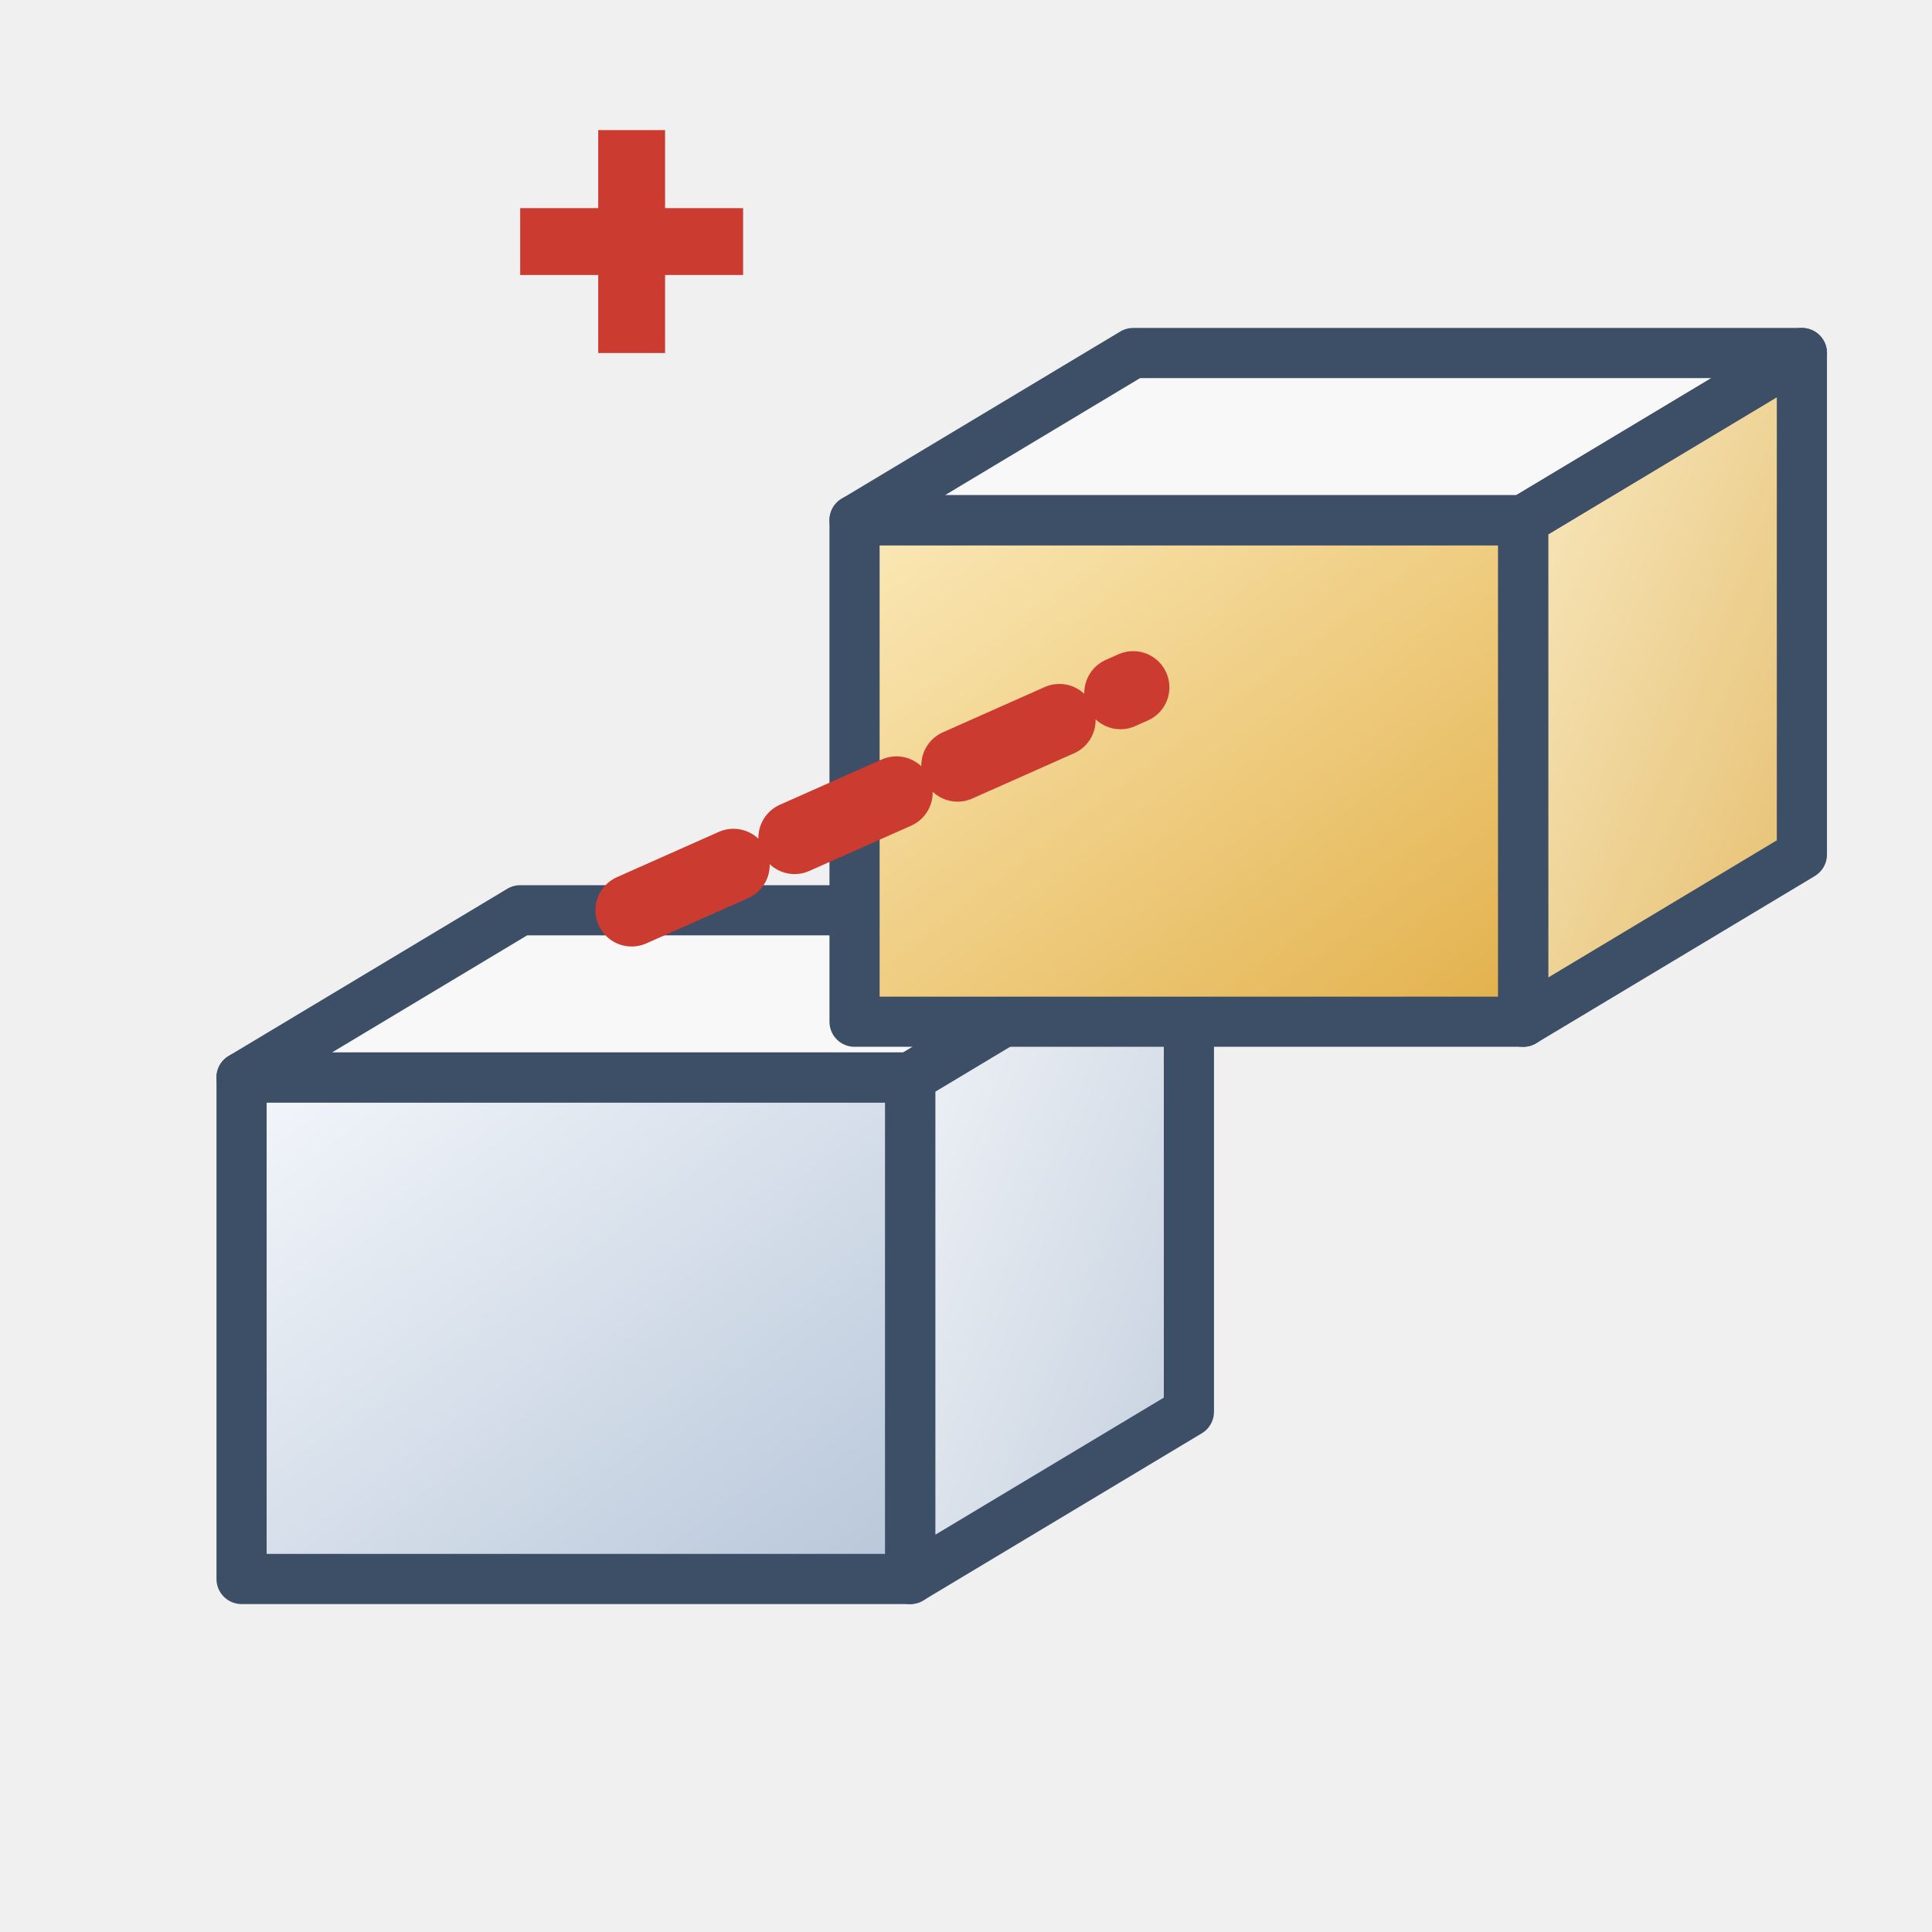
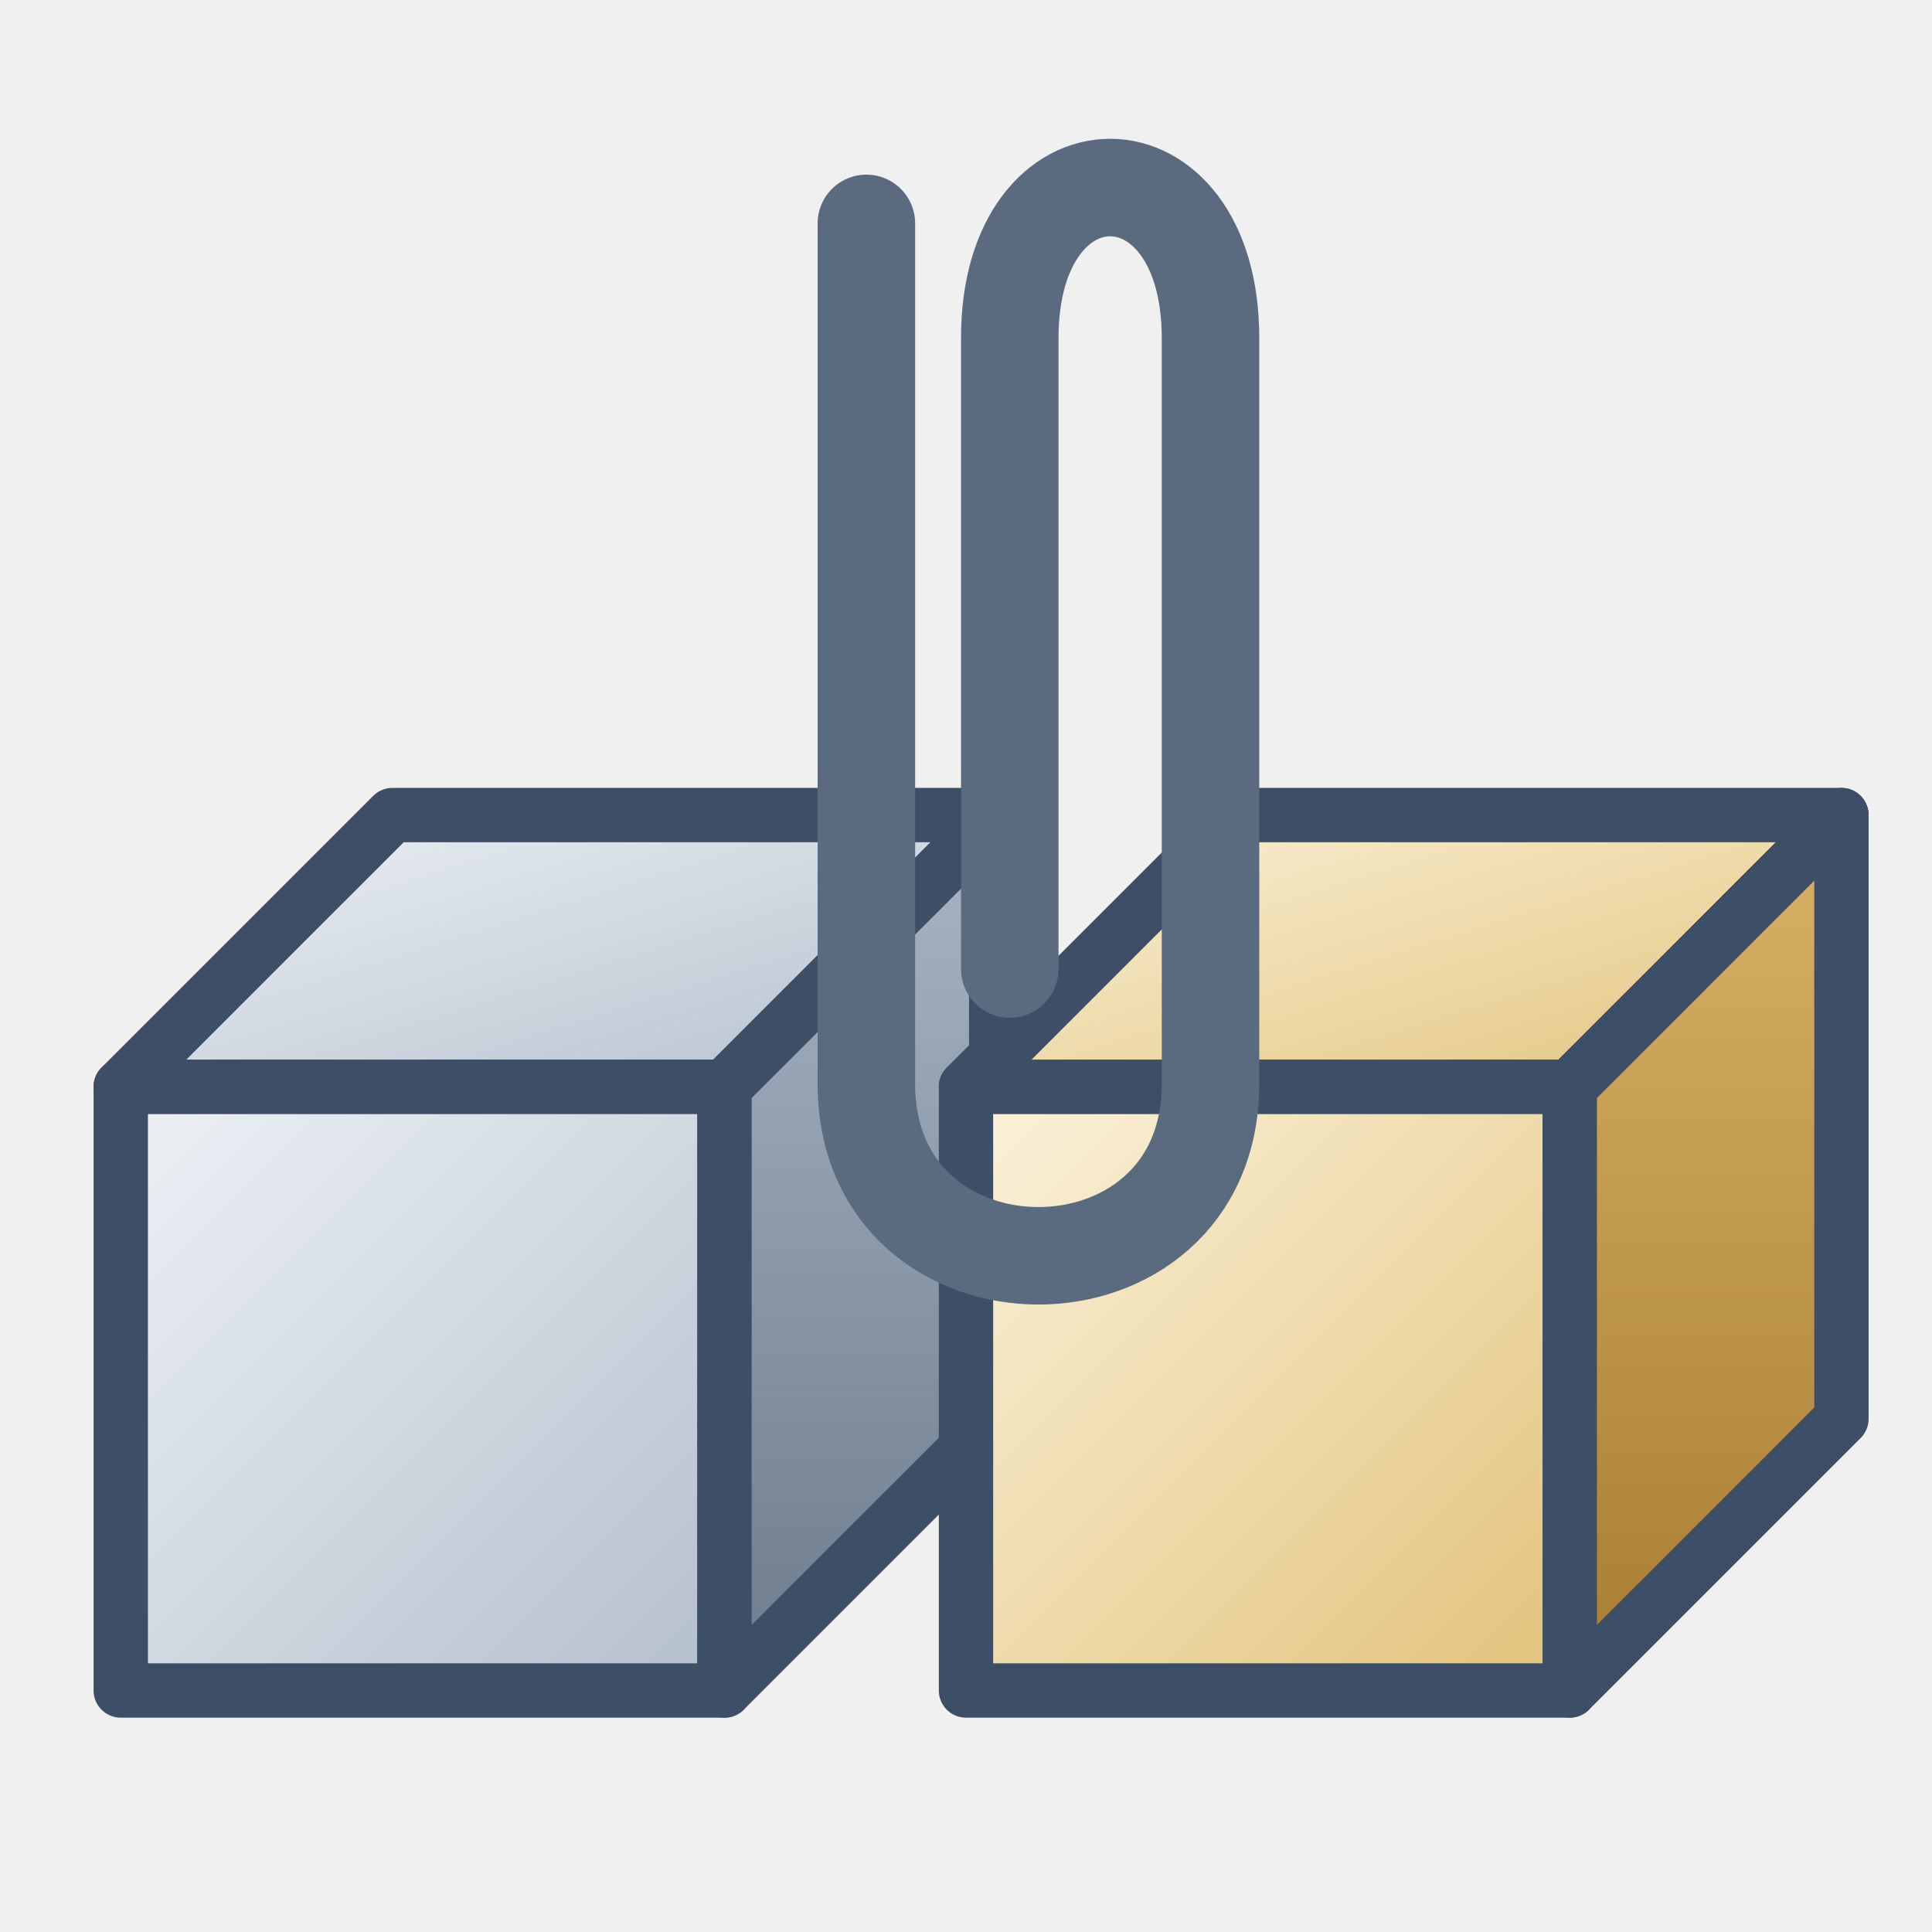
<svg xmlns="http://www.w3.org/2000/svg" width="32" height="32" viewBox="0 0 32 32">
  <defs>
-     <linearGradient id="a1" x1="0" y1="0" x2="1" y2="1">
-       <stop offset="0" stop-color="#f4f7fb" />
-       <stop offset="1" stop-color="#b7c6d9" />
+     <linearGradient id="tp" x1="0" y1="0" x2="1" y2="1">
+       <stop offset="0" stop-color="#fbf3dc" />
+       <stop offset="1" stop-color="#e2c27a" />
    </linearGradient>
-     <linearGradient id="a2" x1="0" y1="0" x2="1" y2="1">
-       <stop offset="0" stop-color="#fbe9b8" />
-       <stop offset="1" stop-color="#e2b04a" />
+     <linearGradient id="sd" x1="0" y1="0" x2="0" y2="1">
+       <stop offset="0" stop-color="#d9b265" />
+       <stop offset="1" stop-color="#a77d32" />
    </linearGradient>
-     <linearGradient id="a3" x1="0" y1="0" x2="1" y2="1">
-       <stop offset="0" stop-color="#e3f0e2" />
-       <stop offset="1" stop-color="#93bf8f" />
+     <linearGradient id="gt" x1="0" y1="0" x2="1" y2="1">
+       <stop offset="0" stop-color="#eef2f6" />
+       <stop offset="1" stop-color="#b3bfcc" />
+     </linearGradient>
+     <linearGradient id="gs" x1="0" y1="0" x2="0" y2="1">
+       <stop offset="0" stop-color="#a9b5c3" />
+       <stop offset="1" stop-color="#6d7b8c" />
+     </linearGradient>
+     <linearGradient id="sf" x1="0" y1="0" x2="1" y2="1">
+       <stop offset="0" stop-color="#e9f1fb" />
+       <stop offset="1" stop-color="#9fb9d8" />
    </linearGradient>
  </defs>
-   <g transform="translate(16 16) scale(0.923) translate(-16 -16)">
-     <path stroke="#3d4f66" stroke-width="0.9" stroke-linejoin="round" fill="url(#a1)" d="M3 18 L15 18 L15 27 L3 27 Z" />
-     <path stroke="#3d4f66" stroke-width="0.9" stroke-linejoin="round" fill="#ffffff" fill-opacity="0.55" d="M3 18 L8 15 L20 15 L15 18 Z" />
-     <path stroke="#3d4f66" stroke-width="0.9" stroke-linejoin="round" fill="url(#a1)" fill-opacity="0.8" d="M15 18 L20 15 L20 24 L15 27 Z" />
-     <path stroke="#3d4f66" stroke-width="0.9" stroke-linejoin="round" fill="url(#a2)" d="M14 8 L26 8 L26 17 L14 17 Z" />
-     <path stroke="#3d4f66" stroke-width="0.9" stroke-linejoin="round" fill="#ffffff" fill-opacity="0.55" d="M14 8 L19 5 L31 5 L26 8 Z" />
-     <path stroke="#3d4f66" stroke-width="0.9" stroke-linejoin="round" fill="url(#a2)" fill-opacity="0.8" d="M26 8 L31 5 L31 14 L26 17 Z" />
-     <path fill="none" stroke="#cc3b2f" stroke-width="1.2" d="M8 3 L12 3 M10 1 L10 5" />
-     <path fill="none" stroke="#cc3b2f" stroke-width="1.3" stroke-linecap="round" stroke-linejoin="round" stroke-dasharray="2 1.2" d="M10 15 L19 11" />
+   <path stroke="#3d4f66" stroke-width="0.9" stroke-linejoin="round" fill="url(#gt)" d="M2.0 18.0 h10.0 v10.0 h-10.0 Z" />
+   <path stroke="#3d4f66" stroke-width="0.9" stroke-linejoin="round" fill="url(#gt)" d="M2.0 18.0 l4.5 -4.5 h10.0 l-4.5 4.5 Z" />
+   <path stroke="#3d4f66" stroke-width="0.9" stroke-linejoin="round" fill="url(#gs)" d="M12.0 18.0 l4.5 -4.5 v10.0 l-4.5 4.5 Z" />
+   <path stroke="#3d4f66" stroke-width="0.9" stroke-linejoin="round" fill="url(#tp)" d="M16.0 18.0 h10.0 v10.0 h-10.0 Z" />
+   <path stroke="#3d4f66" stroke-width="0.9" stroke-linejoin="round" fill="url(#tp)" d="M16.0 18.0 l4.5 -4.5 h10.0 l-4.5 4.5 Z" />
+   <path stroke="#3d4f66" stroke-width="0.9" stroke-linejoin="round" fill="url(#sd)" d="M26.0 18.0 l4.5 -4.5 v10.0 l-4.5 4.5 Z" />
+   <g transform="translate(2.0 -2.0) scale(0.95)">
+     <path fill="none" stroke="#5a6b80" stroke-width="1.7" stroke-linecap="round" stroke-linejoin="round" d="M13 6 L13 21 C13 25 19 25 19 21 L19 8 C19 4.5 15.5 4.5 15.5 8 L15.5 19" />
  </g>
</svg>
